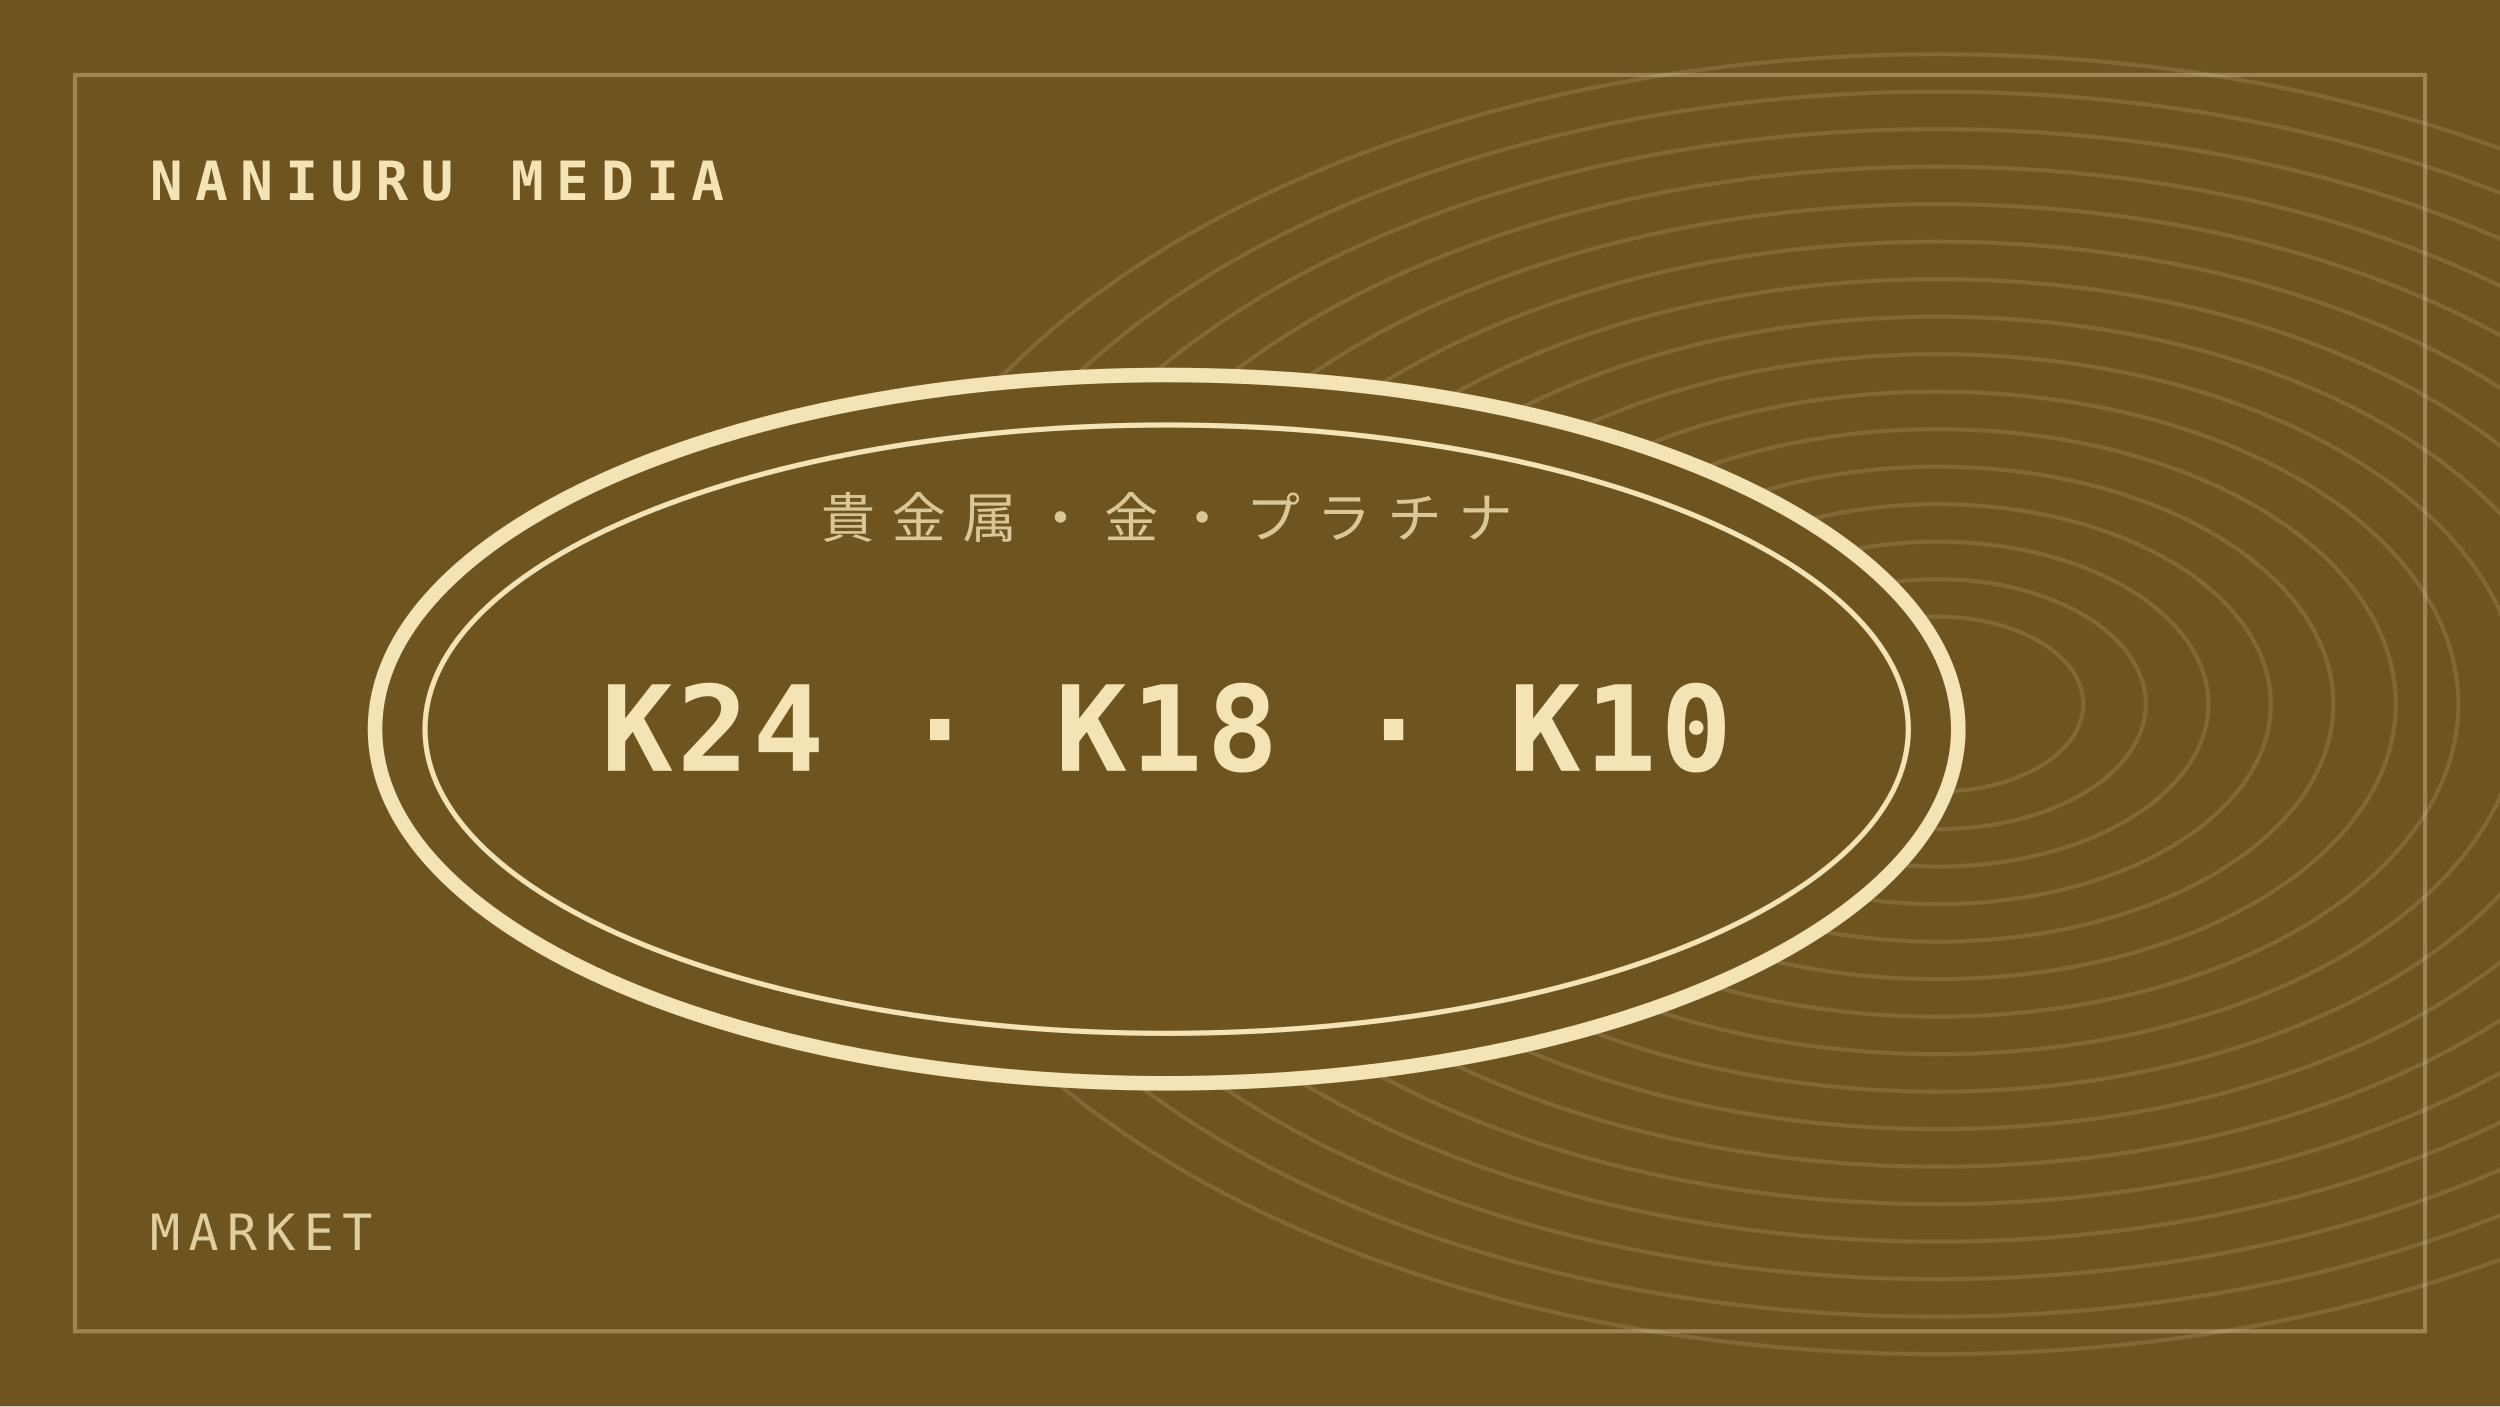
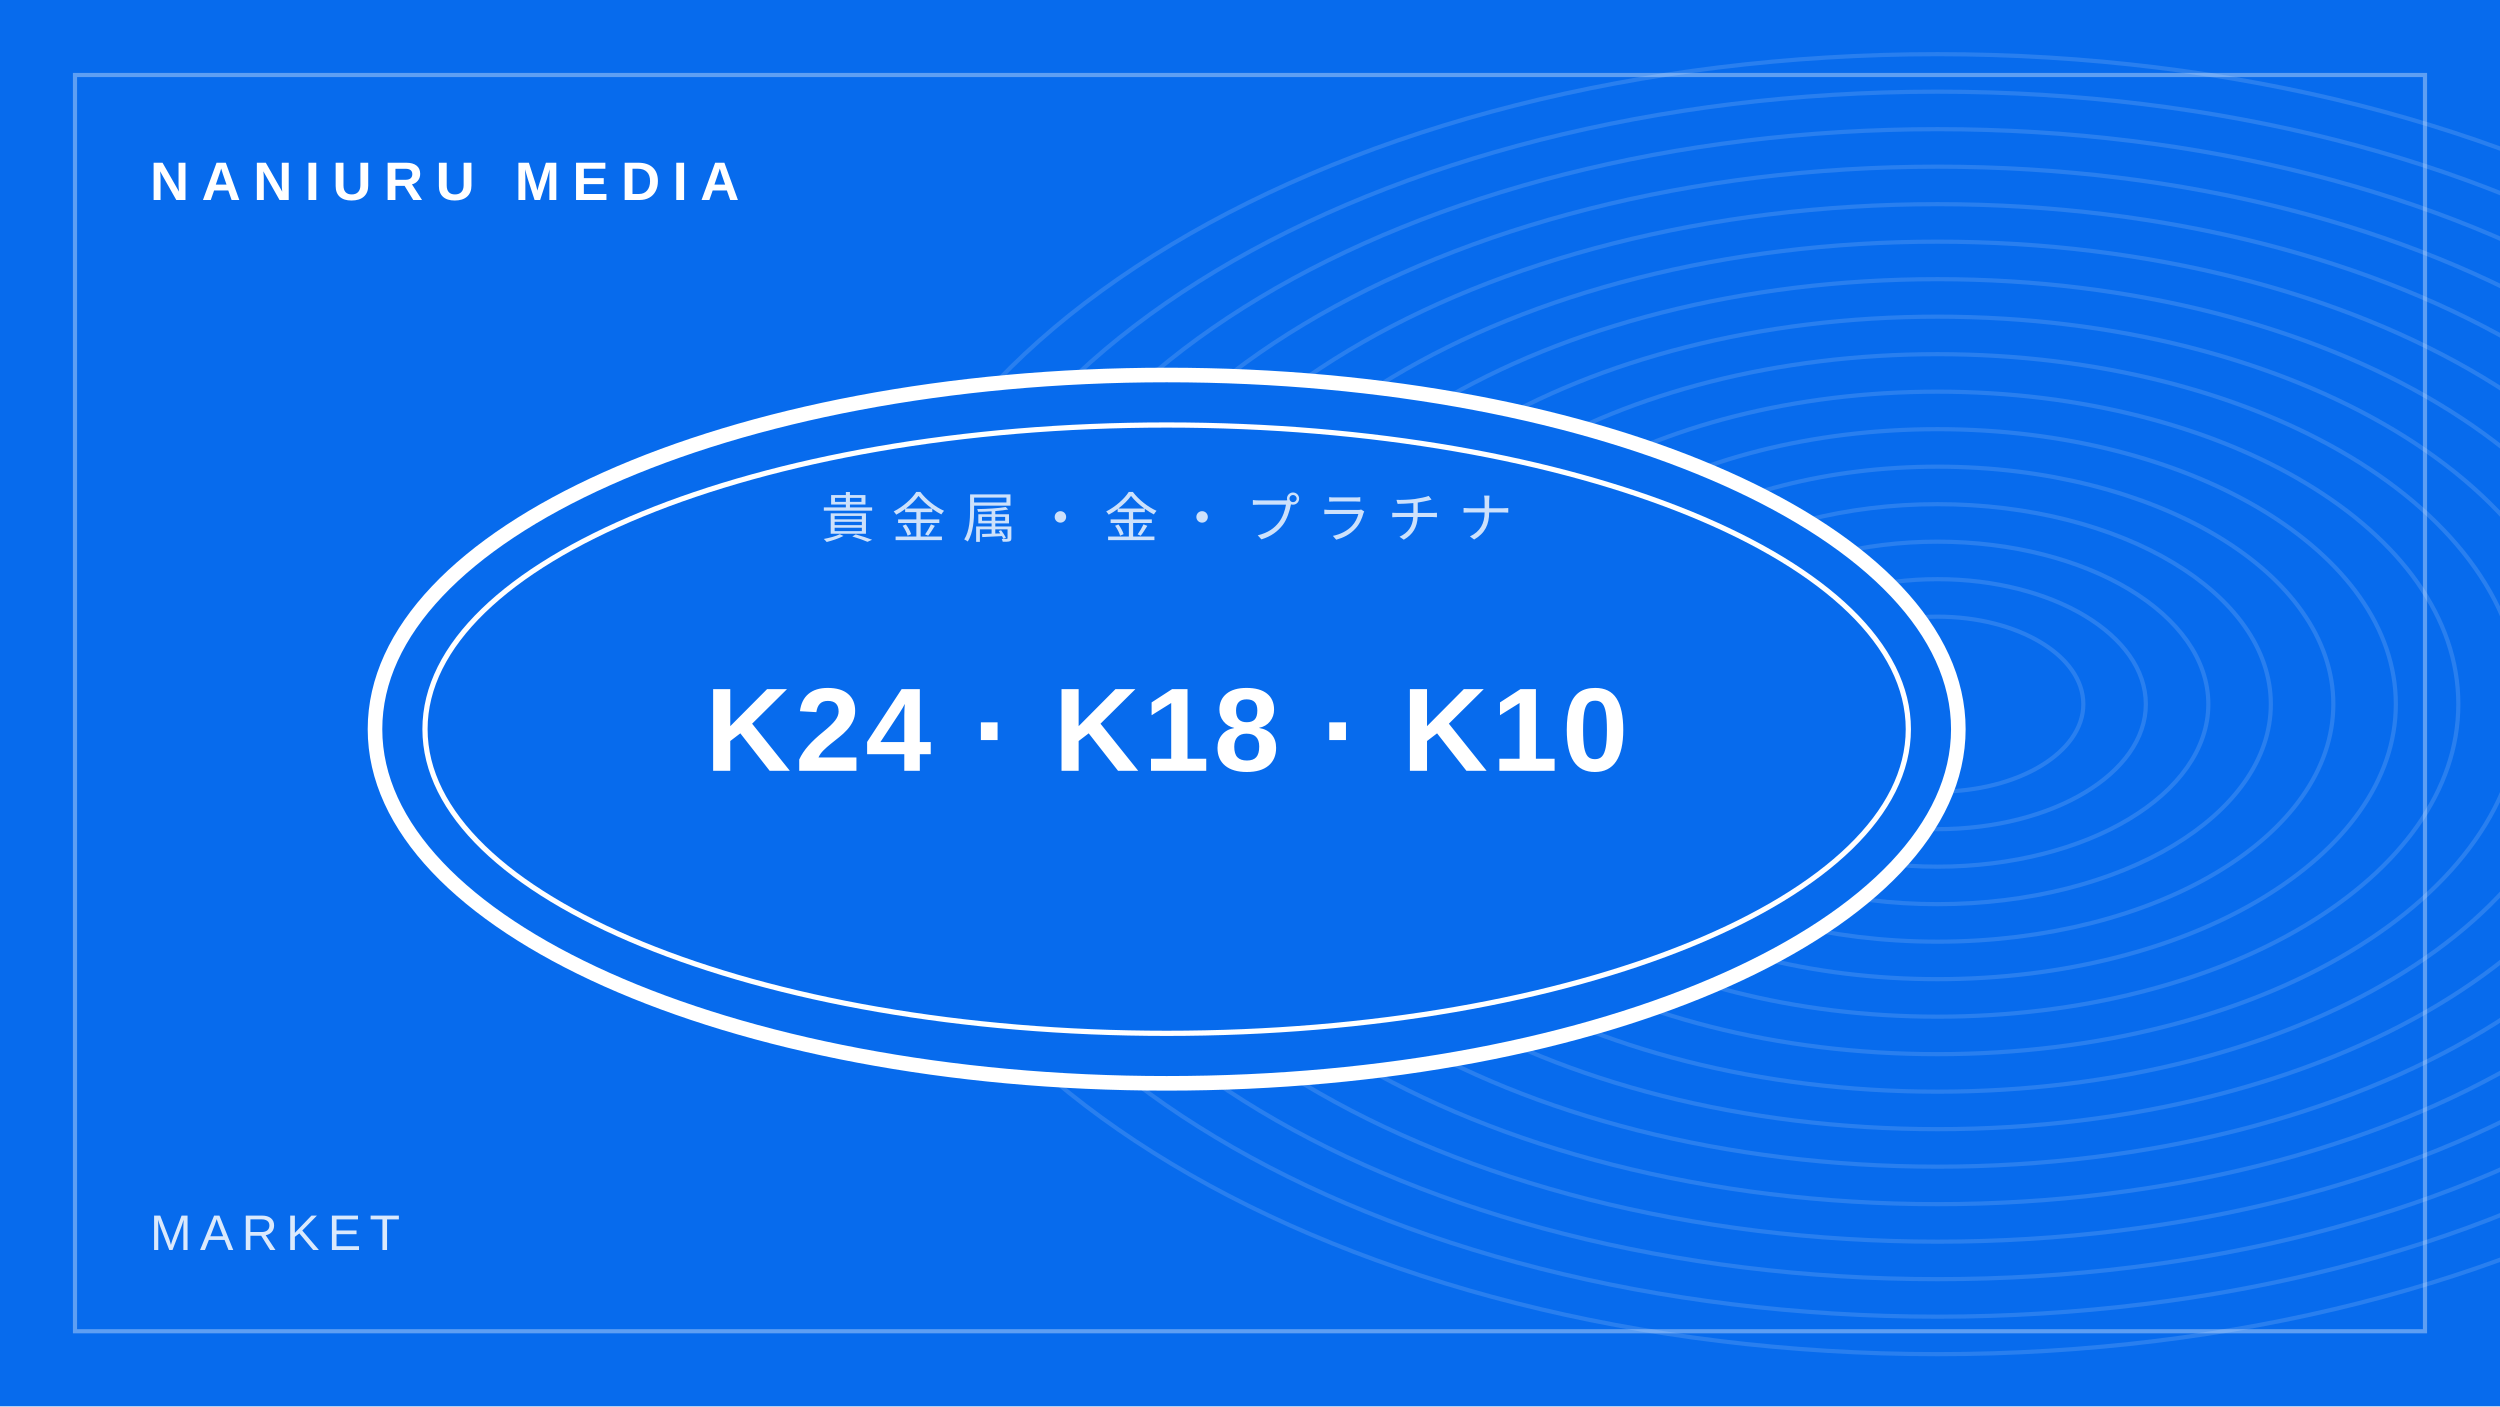
<svg xmlns="http://www.w3.org/2000/svg" viewBox="0 0 1200 675" role="img" aria-label="金の買取相場の見方">
-   <rect width="1200" height="675" fill="#6E5520" />
-   <g fill="none" stroke="#F3E3B5" stroke-opacity=".14" stroke-width="2">
+   <rect width="1200" height="675" fill="#076BED" />
+   <g fill="none" stroke="#FFFFFF" stroke-opacity=".14" stroke-width="2">
    <ellipse cx="930" cy="338" rx="70" ry="42" />
    <ellipse cx="930" cy="338" rx="100" ry="60" />
    <ellipse cx="930" cy="338" rx="130" ry="78" />
    <ellipse cx="930" cy="338" rx="160" ry="96" />
    <ellipse cx="930" cy="338" rx="190" ry="114" />
    <ellipse cx="930" cy="338" rx="220" ry="132" />
    <ellipse cx="930" cy="338" rx="250" ry="150" />
    <ellipse cx="930" cy="338" rx="280" ry="168" />
    <ellipse cx="930" cy="338" rx="310" ry="186" />
    <ellipse cx="930" cy="338" rx="340" ry="204" />
    <ellipse cx="930" cy="338" rx="370" ry="222" />
    <ellipse cx="930" cy="338" rx="400" ry="240" />
    <ellipse cx="930" cy="338" rx="430" ry="258" />
    <ellipse cx="930" cy="338" rx="460" ry="276" />
    <ellipse cx="930" cy="338" rx="490" ry="294" />
    <ellipse cx="930" cy="338" rx="520" ry="312" />
  </g>
-   <rect x="36" y="36" width="1128" height="603" fill="none" stroke="#F3E3B5" stroke-opacity=".35" stroke-width="2" />
-   <text x="72" y="96" fill="#F3E3B5" font-family="'IBM Plex Mono',Menlo,Consolas,monospace" font-size="26" letter-spacing="6" font-weight="600">NANIURU MEDIA</text>
-   <text x="72" y="600" fill="#F3E3B5" fill-opacity=".85" font-family="'IBM Plex Mono',Menlo,Consolas,monospace" font-size="24" letter-spacing="4">MARKET</text>
+   <rect x="36" y="36" width="1128" height="603" fill="none" stroke="#FFFFFF" stroke-opacity=".35" stroke-width="2" />
+   <text x="72" y="96" fill="#FFFFFF" font-family="'Overused Grotesk Variable','Helvetica Neue',Arial,sans-serif" font-size="26" letter-spacing="6" font-weight="600">NANIURU MEDIA</text>
+   <text x="72" y="600" fill="#FFFFFF" fill-opacity=".85" font-family="'Overused Grotesk Variable','Helvetica Neue',Arial,sans-serif" font-size="24" letter-spacing="4">MARKET</text>
  <g transform="translate(560 350)">
-     <ellipse rx="380" ry="170" fill="#6E5520" stroke="#F3E3B5" stroke-width="7" />
-     <ellipse rx="356" ry="146" fill="none" stroke="#F3E3B5" stroke-width="2.5" />
-     <text y="20" text-anchor="middle" fill="#F3E3B5" font-family="'IBM Plex Mono',Menlo,Consolas,monospace" font-weight="600" font-size="57" letter-spacing="2">K24 · K18 · K10</text>
-     <text y="-92" text-anchor="middle" fill="#F3E3B5" fill-opacity=".8" font-family="'Noto Sans JP','Hiragino Sans',sans-serif" font-size="26" letter-spacing="8">貴金属・金・プラチナ</text>
+     <ellipse rx="380" ry="170" fill="#076BED" stroke="#FFFFFF" stroke-width="7" />
+     <ellipse rx="356" ry="146" fill="none" stroke="#FFFFFF" stroke-width="2.5" />
+     <text y="20" text-anchor="middle" fill="#FFFFFF" font-family="'Overused Grotesk Variable','Helvetica Neue',Arial,sans-serif" font-weight="600" font-size="57" letter-spacing="2">K24 · K18 · K10</text>
+     <text y="-92" text-anchor="middle" fill="#FFFFFF" fill-opacity=".8" font-family="'Yu Gothic','Hiragino Sans',sans-serif" font-size="26" letter-spacing="8">貴金属・金・プラチナ</text>
  </g>
</svg>
